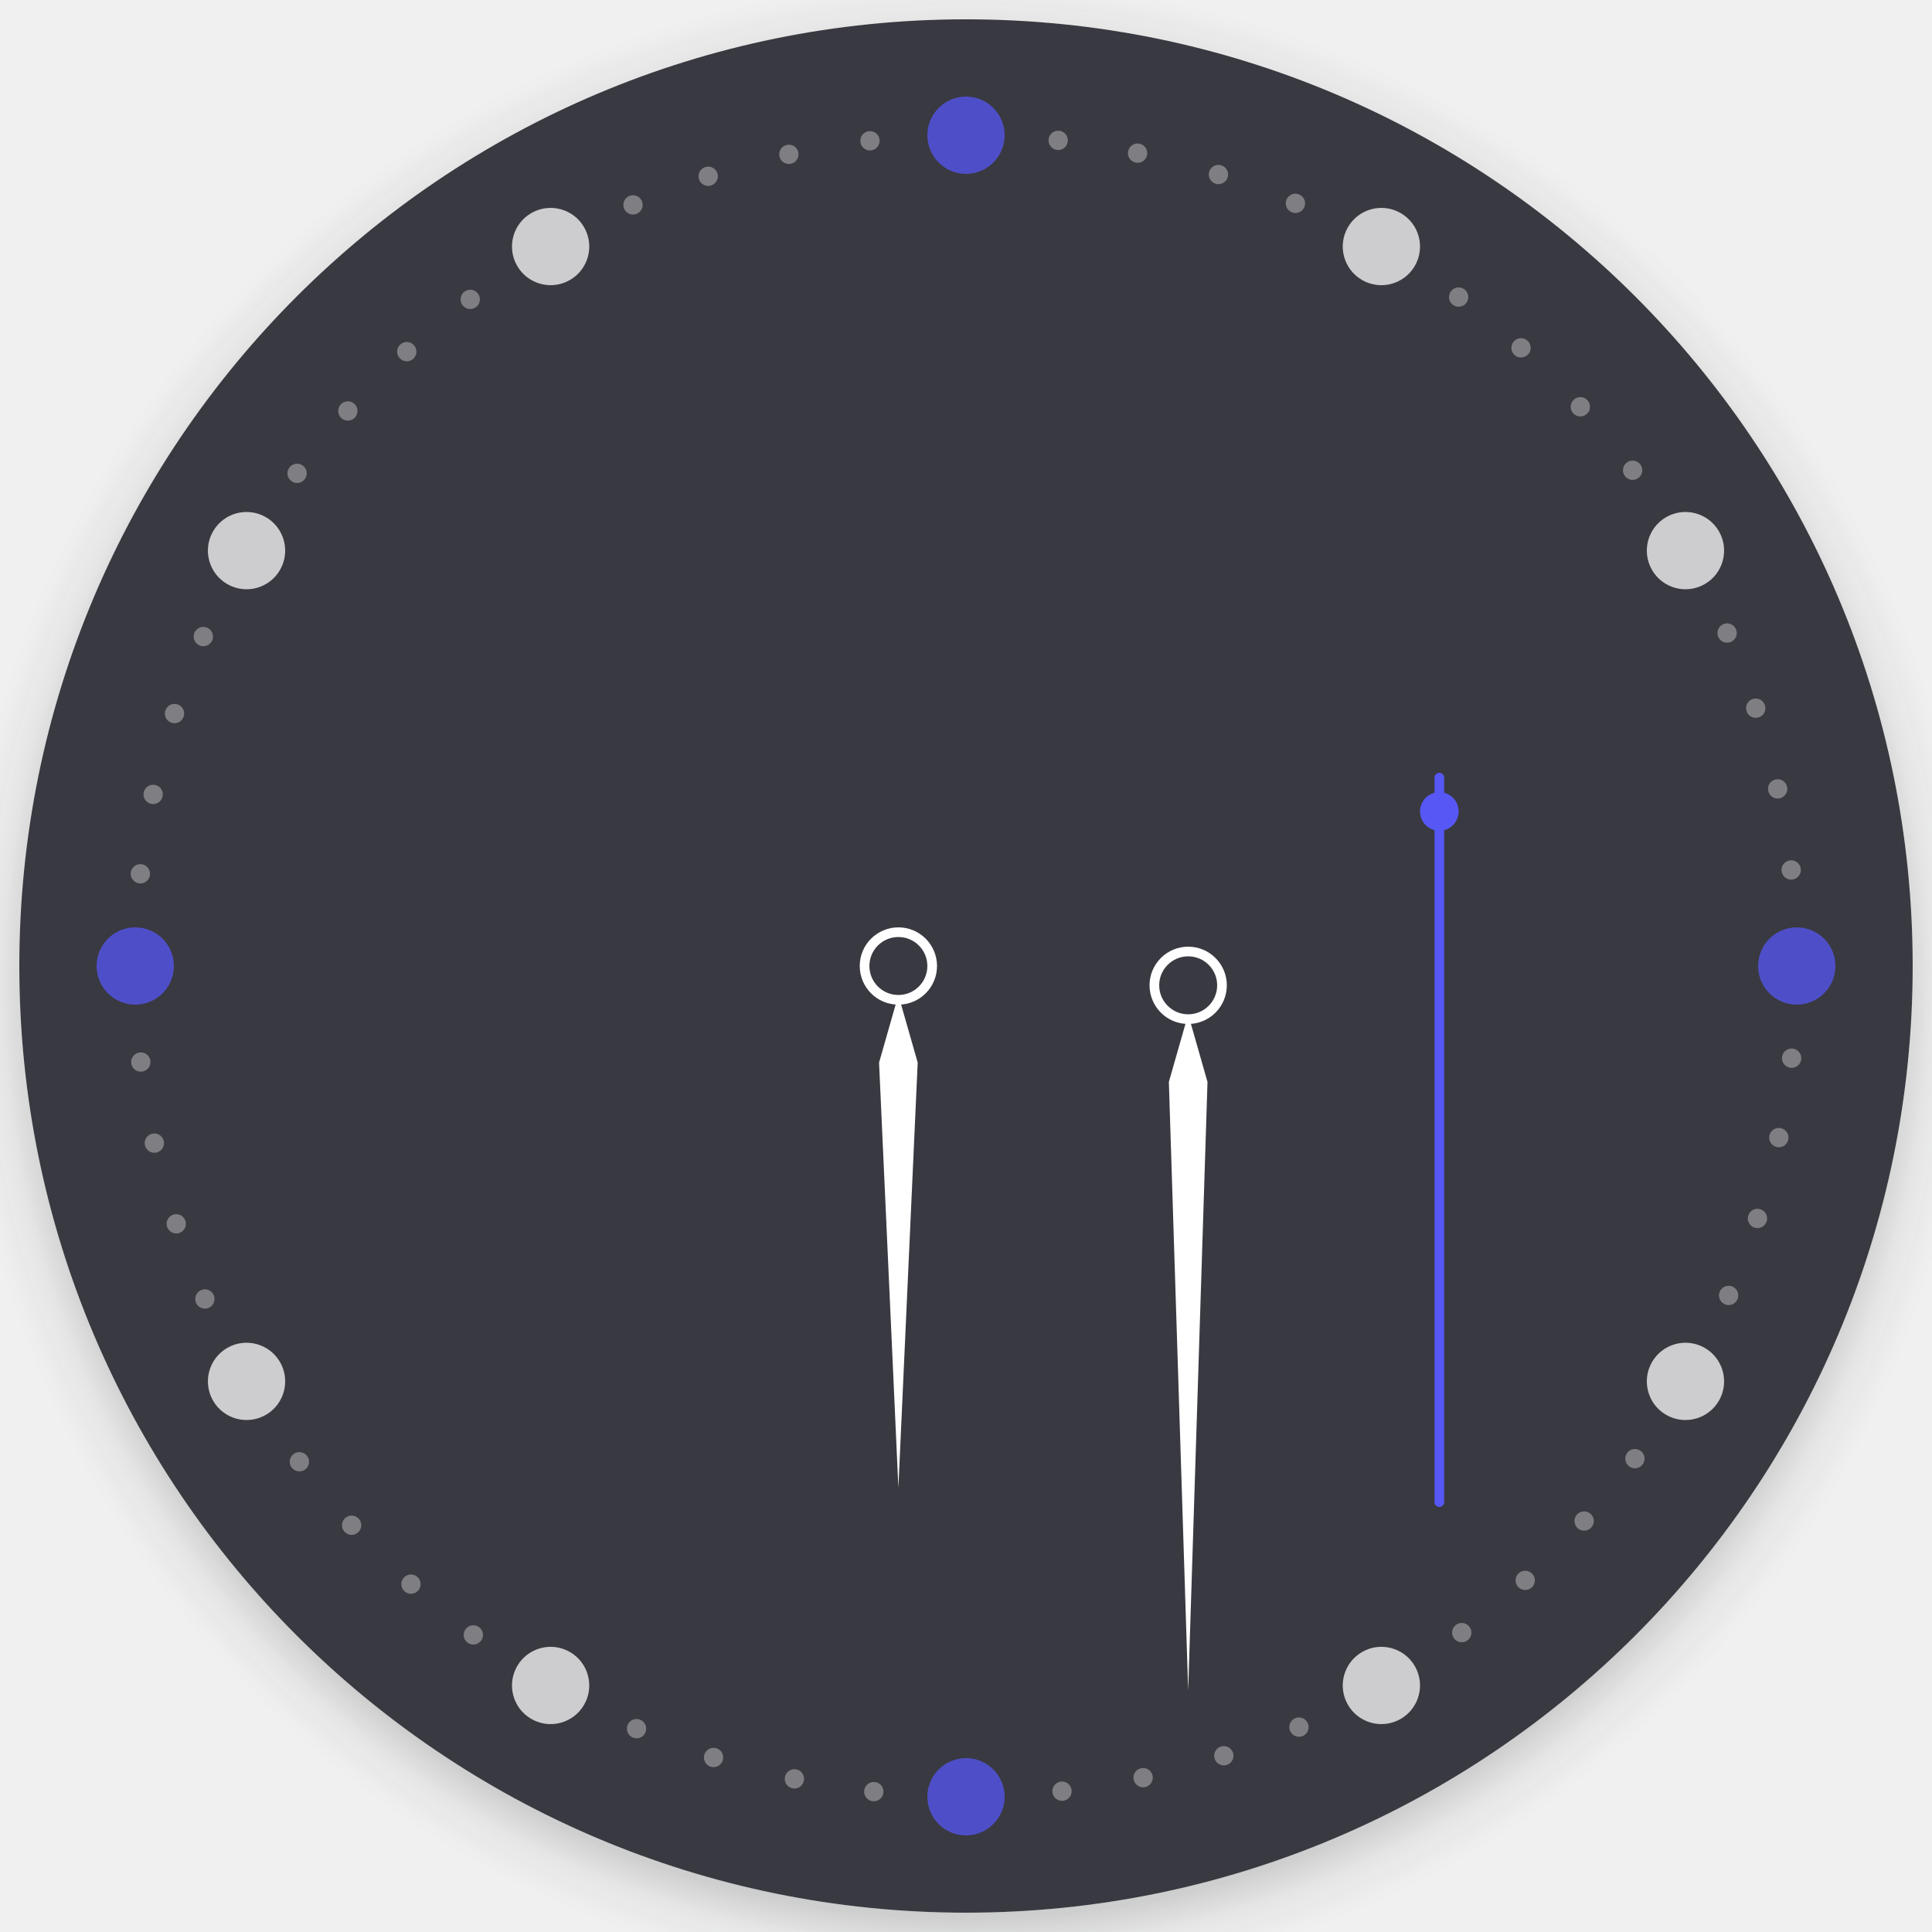
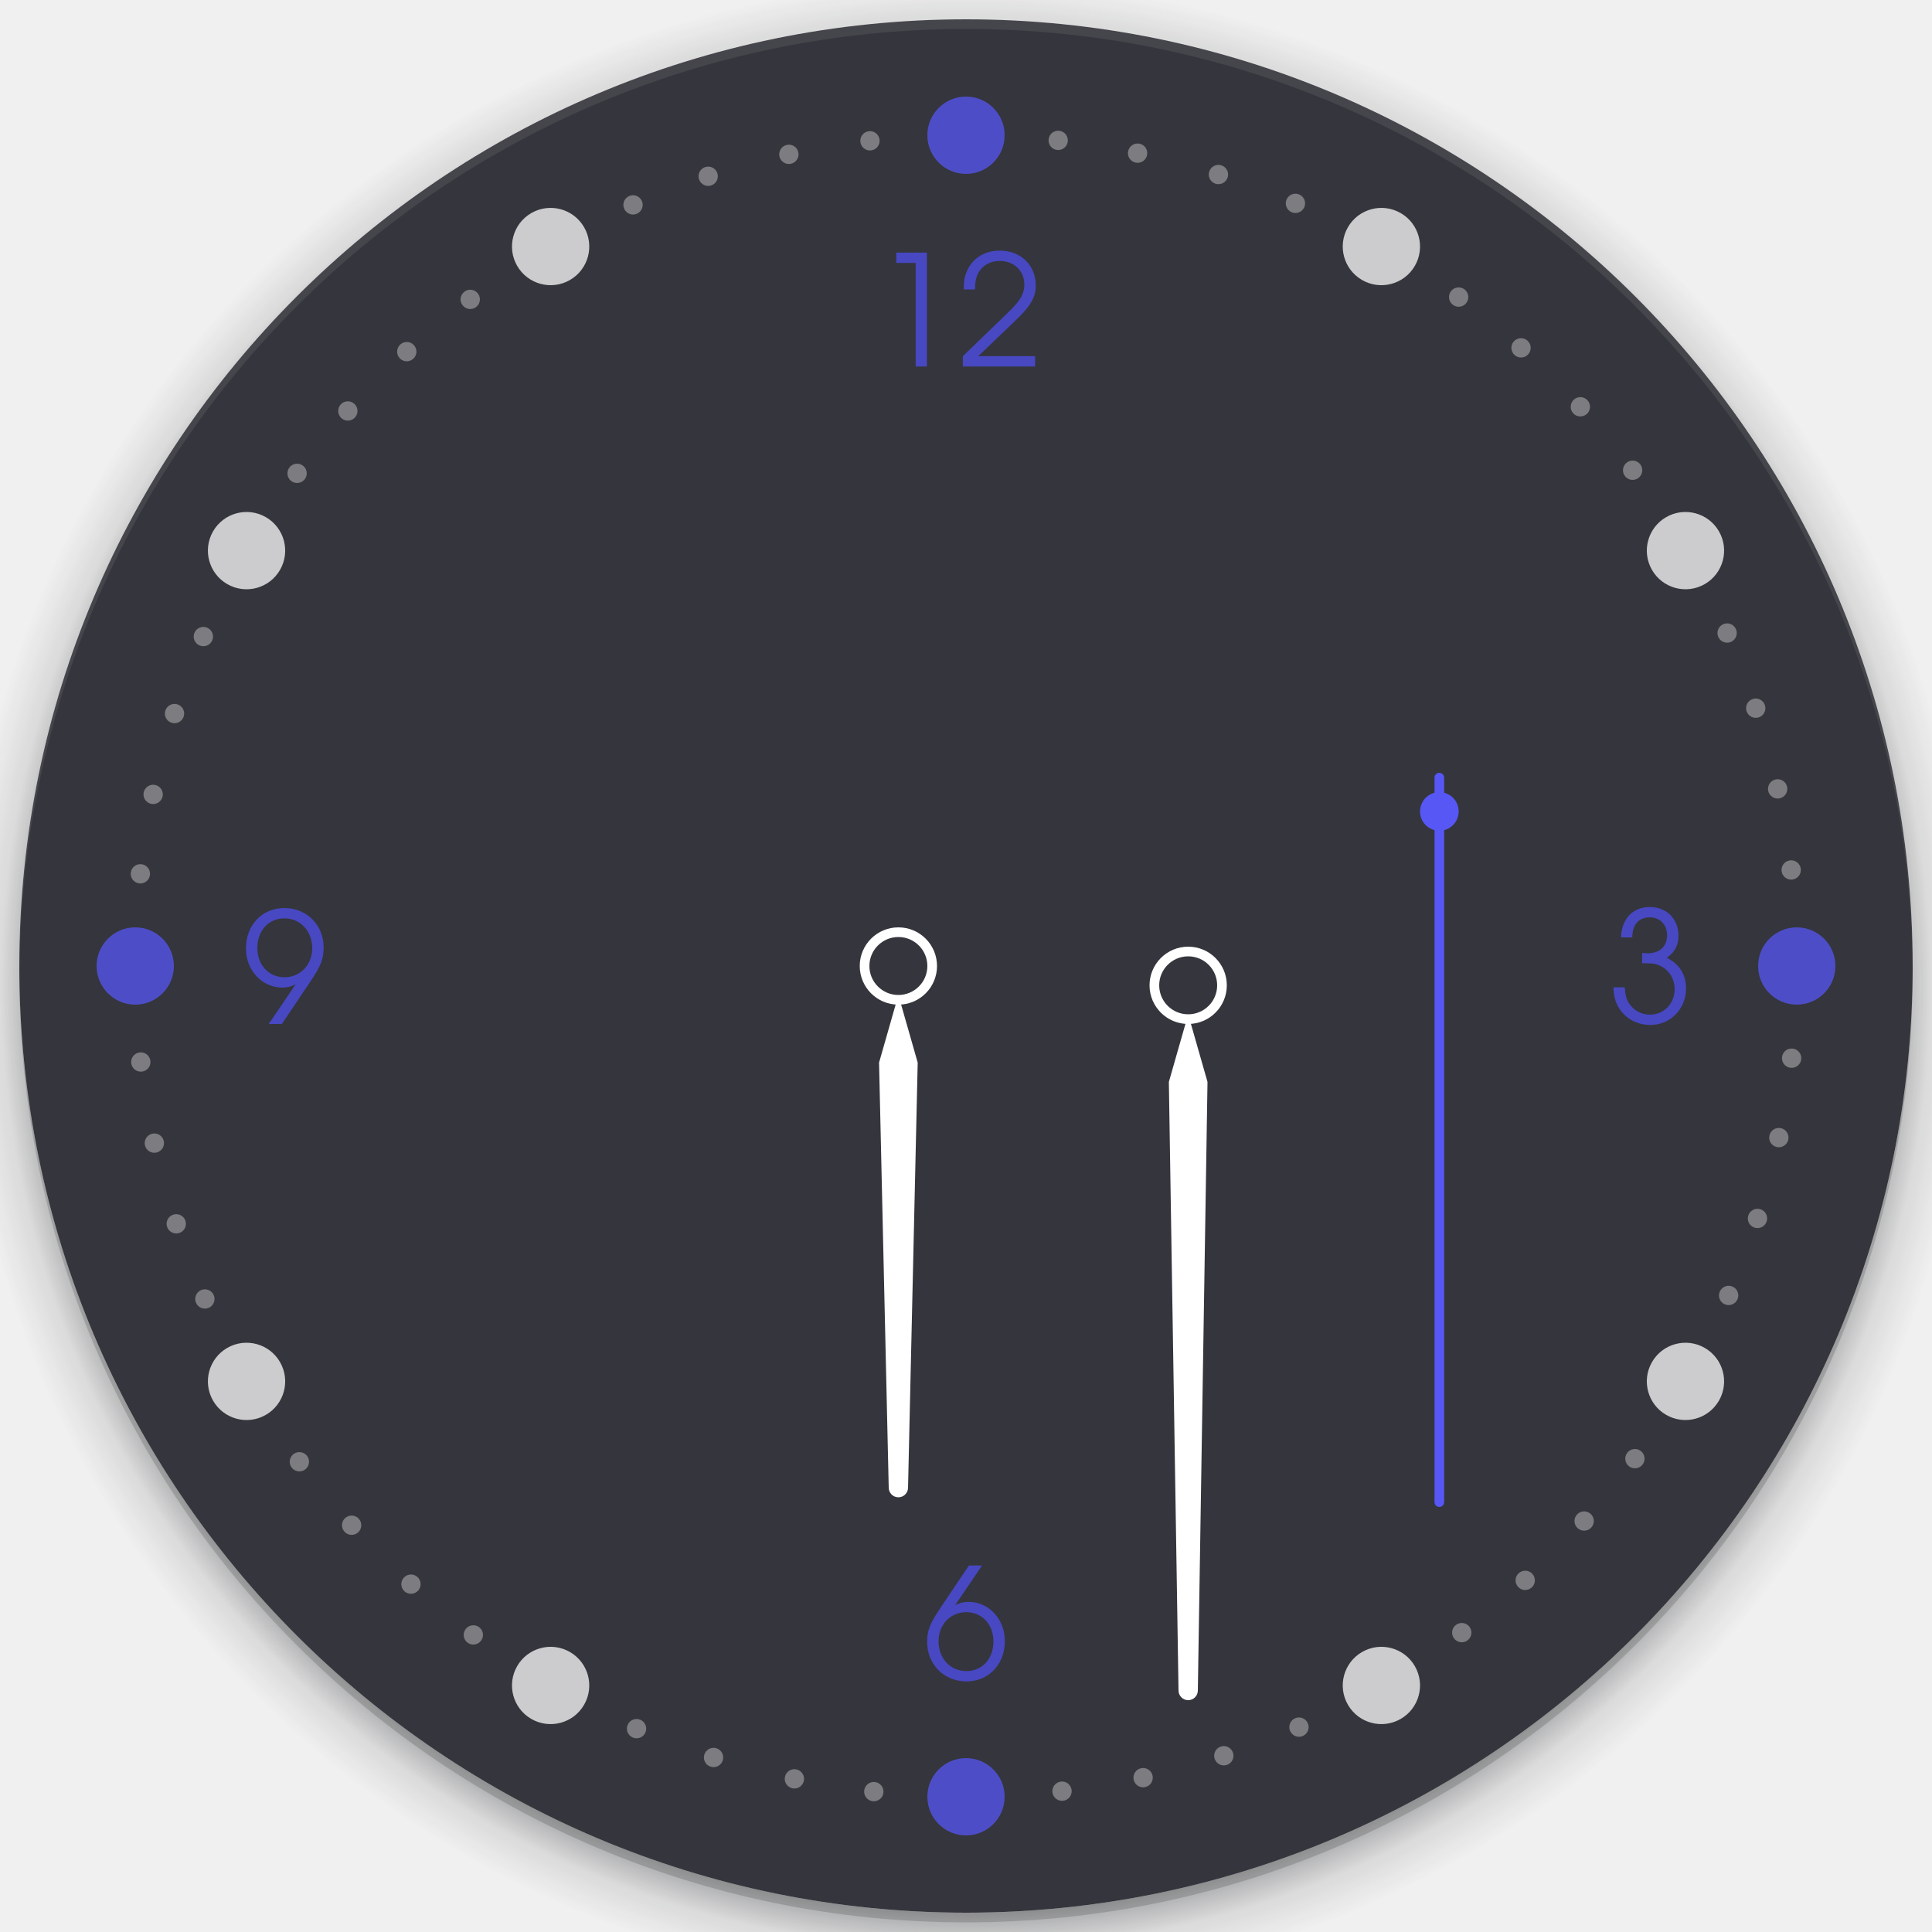
<svg xmlns="http://www.w3.org/2000/svg" width="200" height="200" version="1.0" id="svg100">
  <defs id="defs19">
    <radialGradient id="radialGradient4671" cx="1255.9" cy="382.73" r="96.606" gradientTransform="matrix(1.0765,0,0,1.0765,-1252,-310.02)" gradientUnits="userSpaceOnUse">
      <stop stop-color="#232629" offset="0" id="stop3" />
      <stop stop-color="#232629" stop-opacity=".523" offset=".9" id="stop5" />
      <stop stop-color="#232629" stop-opacity=".107" offset=".96" id="stop7" />
      <stop stop-color="#232629" stop-opacity="0" offset="1" id="stop9" />
    </radialGradient>
  </defs>
  <g id="ClockFace">
-     <path d="m 99.572,-2 a 104,104 0 0 0 -103.57,104 104,104 0 0 0 104,104 104,104 0 0 0 104,-104 104,104 0 0 0 -104,-104 104,104 0 0 0 -0.428,0 z m 0.428,4 a 98,98 0 0 1 98,98 98,98 0 0 1 -98,98 98,98 0 0 1 -98,-98 98,98 0 0 1 98,-98 z" fill="url(#radialGradient4671)" opacity="0.5" id="path14" style="fill:url(#radialGradient4671)" />
-     <circle cx="100" cy="100" r="98" id="circle16" style="fill:#25252d;opacity:0.9;fill-opacity:1" />
+     <path d="m 99.572,-2 a 104,104 0 0 0 -103.57,104 104,104 0 0 0 104,104 104,104 0 0 0 104,-104 104,104 0 0 0 -104,-104 104,104 0 0 0 -0.428,0 z m 0.428,4 a 98,98 0 0 1 98,98 98,98 0 0 1 -98,98 98,98 0 0 1 -98,-98 98,98 0 0 1 98,-98 z" fill="url(#radialGradient4671)" opacity="0.5" id="path14" style="fill:url(#radialGradient4671);opacity:1" />
+     <circle cx="100" cy="101" r="98" id="circle948" style="opacity:0.15;fill:#000000;fill-opacity:1" />
+     <circle cx="100" cy="100" r="98" id="circle16" style="opacity:0.9;fill:#25252d;fill-opacity:1" />
    <g id="g1810" style="opacity:0.75">
-       <circle style="opacity:1;fill:#5657f5;stroke-width:1.307;stroke-linecap:round;stroke-linejoin:round;paint-order:fill markers stroke;fill-opacity:1" id="path1380" cx="100" cy="14" r="4" />
-       <circle style="opacity:1;fill:#5657f5;stroke-width:1.307;stroke-linecap:round;stroke-linejoin:round;paint-order:fill markers stroke;fill-opacity:1" id="circle1464" cx="100" cy="186" r="4" />
-       <circle style="opacity:1;fill:#5657f5;stroke-width:1.307;stroke-linecap:round;stroke-linejoin:round;paint-order:fill markers stroke;fill-opacity:1" id="circle1472" cx="100" cy="-186" r="4" transform="rotate(90)" />
-       <circle style="opacity:1;fill:#5657f5;stroke-width:1.307;stroke-linecap:round;stroke-linejoin:round;paint-order:fill markers stroke;fill-opacity:1" id="circle1474" cx="100" cy="-14" r="4" transform="rotate(90)" />
+       <circle style="opacity:1;fill:#5657f5;fill-opacity:1;stroke-width:1.307;stroke-linecap:round;stroke-linejoin:round;paint-order:fill markers stroke" id="path1380" cx="100" cy="14" r="4" />
+       <circle style="opacity:1;fill:#5657f5;fill-opacity:1;stroke-width:1.307;stroke-linecap:round;stroke-linejoin:round;paint-order:fill markers stroke" id="circle1464" cx="100" cy="186" r="4" />
+       <circle style="opacity:1;fill:#5657f5;fill-opacity:1;stroke-width:1.307;stroke-linecap:round;stroke-linejoin:round;paint-order:fill markers stroke" id="circle1472" cx="100" cy="-186" r="4" transform="rotate(90)" />
+       <circle style="opacity:1;fill:#5657f5;fill-opacity:1;stroke-width:1.307;stroke-linecap:round;stroke-linejoin:round;paint-order:fill markers stroke" id="circle1474" cx="100" cy="-14" r="4" transform="rotate(90)" />
      <circle style="opacity:1;fill:#ffffff;stroke-width:1.307;stroke-linecap:round;stroke-linejoin:round;paint-order:fill markers stroke" id="circle1476" cx="136.603" cy="-49.397" r="4" transform="rotate(30)" />
      <circle style="opacity:1;fill:#ffffff;stroke-width:1.307;stroke-linecap:round;stroke-linejoin:round;paint-order:fill markers stroke" id="circle1478" cx="136.603" cy="122.603" r="4" transform="rotate(30)" />
      <circle style="opacity:1;fill:#ffffff;stroke-width:1.307;stroke-linecap:round;stroke-linejoin:round;paint-order:fill markers stroke" id="circle1480" cx="136.603" cy="-122.603" r="4" transform="rotate(60)" />
      <circle style="opacity:1;fill:#ffffff;stroke-width:1.307;stroke-linecap:round;stroke-linejoin:round;paint-order:fill markers stroke" id="circle1482" cx="136.603" cy="49.397" r="4" transform="rotate(60)" />
      <circle style="opacity:1;fill:#ffffff;stroke-width:1.307;stroke-linecap:round;stroke-linejoin:round;paint-order:fill markers stroke" id="circle1484" cx="36.603" cy="-222.603" r="4" transform="rotate(120)" />
      <circle style="opacity:1;fill:#ffffff;stroke-width:1.307;stroke-linecap:round;stroke-linejoin:round;paint-order:fill markers stroke" id="circle1486" cx="36.603" cy="-50.603" r="4" transform="rotate(120)" />
      <circle style="opacity:1;fill:#ffffff;stroke-width:1.307;stroke-linecap:round;stroke-linejoin:round;paint-order:fill markers stroke" id="circle1488" cx="-36.603" cy="-222.603" r="4" transform="rotate(150)" />
      <circle style="opacity:1;fill:#ffffff;stroke-width:1.307;stroke-linecap:round;stroke-linejoin:round;paint-order:fill markers stroke" id="circle1490" cx="-36.603" cy="-50.603" r="4" transform="rotate(150)" />
    </g>
    <g id="g1860" style="opacity:0.35">
      <circle style="opacity:1;fill:#ffffff;stroke-width:0.327;stroke-linecap:round;stroke-linejoin:round;paint-order:fill markers stroke" id="circle1492" cx="110.48" cy="2.284" r="1" transform="rotate(6.371746)" />
      <circle style="opacity:1;fill:#ffffff;stroke-width:0.327;stroke-linecap:round;stroke-linejoin:round;paint-order:fill markers stroke" id="circle1494" cx="110.48" cy="174.284" r="1" transform="rotate(6.371746)" />
      <circle style="opacity:1;fill:#ffffff;stroke-width:0.327;stroke-linecap:round;stroke-linejoin:round;paint-order:fill markers stroke" id="circle1496" cx="118.499" cy="-8.812" r="1" transform="rotate(11.92063)" />
      <circle style="opacity:1;fill:#ffffff;stroke-width:0.327;stroke-linecap:round;stroke-linejoin:round;paint-order:fill markers stroke" id="circle1498" cx="118.499" cy="163.188" r="1" transform="rotate(11.92063)" />
      <circle style="opacity:1;fill:#ffffff;stroke-width:0.327;stroke-linecap:round;stroke-linejoin:round;paint-order:fill markers stroke" id="circle1500" cx="125.658" cy="-21.115" r="1" transform="rotate(17.69001)" />
      <circle style="opacity:1;fill:#ffffff;stroke-width:0.327;stroke-linecap:round;stroke-linejoin:round;paint-order:fill markers stroke" id="circle1502" cx="125.658" cy="150.885" r="1" transform="rotate(17.69001)" />
      <circle style="opacity:1;fill:#ffffff;stroke-width:0.327;stroke-linecap:round;stroke-linejoin:round;paint-order:fill markers stroke" id="circle1504" cx="131.456" cy="-33.853" r="1" transform="rotate(23.36252)" />
      <circle style="opacity:1;fill:#ffffff;stroke-width:0.327;stroke-linecap:round;stroke-linejoin:round;paint-order:fill markers stroke" id="circle1506" cx="131.456" cy="138.147" r="1" transform="rotate(23.36252)" />
      <circle style="opacity:1;fill:#ffffff;stroke-width:0.327;stroke-linecap:round;stroke-linejoin:round;paint-order:fill markers stroke" id="circle1700" cx="139.821" cy="-64.784" r="1" transform="rotate(36.37175)" />
      <circle style="opacity:1;fill:#ffffff;stroke-width:0.327;stroke-linecap:round;stroke-linejoin:round;paint-order:fill markers stroke" id="circle1702" cx="139.821" cy="107.216" r="1" transform="rotate(36.37175)" />
      <circle style="opacity:1;fill:#ffffff;stroke-width:0.327;stroke-linecap:round;stroke-linejoin:round;paint-order:fill markers stroke" id="circle1704" cx="141.217" cy="-78.403" r="1" transform="rotate(41.92063)" />
      <circle style="opacity:1;fill:#ffffff;stroke-width:0.327;stroke-linecap:round;stroke-linejoin:round;paint-order:fill markers stroke" id="circle1706" cx="141.217" cy="93.597" r="1" transform="rotate(41.92063)" />
      <circle style="opacity:1;fill:#ffffff;stroke-width:0.327;stroke-linecap:round;stroke-linejoin:round;paint-order:fill markers stroke" id="circle1708" cx="141.266" cy="-92.637" r="1" transform="rotate(47.69001)" />
      <circle style="opacity:1;fill:#ffffff;stroke-width:0.327;stroke-linecap:round;stroke-linejoin:round;paint-order:fill markers stroke" id="circle1710" cx="141.266" cy="79.363" r="1" transform="rotate(47.69001)" />
      <circle style="opacity:1;fill:#ffffff;stroke-width:0.327;stroke-linecap:round;stroke-linejoin:round;paint-order:fill markers stroke" id="circle1712" cx="139.918" cy="-106.568" r="1" transform="rotate(53.36252)" />
      <circle style="opacity:1;fill:#ffffff;stroke-width:0.327;stroke-linecap:round;stroke-linejoin:round;paint-order:fill markers stroke" id="circle1714" cx="139.918" cy="65.432" r="1" transform="rotate(53.36252)" />
      <circle style="opacity:1;fill:#ffffff;stroke-width:0.327;stroke-linecap:round;stroke-linejoin:round;paint-order:fill markers stroke" id="circle1716" cx="131.697" cy="-137.536" r="1" transform="rotate(66.37175)" />
      <circle style="opacity:1;fill:#ffffff;stroke-width:0.327;stroke-linecap:round;stroke-linejoin:round;paint-order:fill markers stroke" id="circle1718" cx="131.697" cy="34.464" r="1" transform="rotate(66.37175)" />
      <circle style="opacity:1;fill:#ffffff;stroke-width:0.327;stroke-linecap:round;stroke-linejoin:round;paint-order:fill markers stroke" id="circle1720" cx="126.096" cy="-150.029" r="1" transform="rotate(71.92063)" />
      <circle style="opacity:1;fill:#ffffff;stroke-width:0.327;stroke-linecap:round;stroke-linejoin:round;paint-order:fill markers stroke" id="circle1722" cx="126.096" cy="21.971" r="1" transform="rotate(71.92063)" />
      <circle style="opacity:1;fill:#ffffff;stroke-width:0.327;stroke-linecap:round;stroke-linejoin:round;paint-order:fill markers stroke" id="circle1724" cx="119.021" cy="-162.381" r="1" transform="rotate(77.69001)" />
      <circle style="opacity:1;fill:#ffffff;stroke-width:0.327;stroke-linecap:round;stroke-linejoin:round;paint-order:fill markers stroke" id="circle1726" cx="119.021" cy="9.619" r="1" transform="rotate(77.69001)" />
      <circle style="opacity:1;fill:#ffffff;stroke-width:0.327;stroke-linecap:round;stroke-linejoin:round;paint-order:fill markers stroke" id="circle1728" cx="110.888" cy="-173.771" r="1" transform="rotate(83.36252)" />
      <circle style="opacity:1;fill:#ffffff;stroke-width:0.327;stroke-linecap:round;stroke-linejoin:round;paint-order:fill markers stroke" id="circle1730" cx="110.888" cy="-1.771" r="1" transform="rotate(83.36252)" />
      <circle style="opacity:1;fill:#ffffff;stroke-width:0.327;stroke-linecap:round;stroke-linejoin:round;paint-order:fill markers stroke" id="circle1732" cx="88.284" cy="-196.48" r="1" transform="rotate(96.37175)" />
      <circle style="opacity:1;fill:#ffffff;stroke-width:0.327;stroke-linecap:round;stroke-linejoin:round;paint-order:fill markers stroke" id="circle1734" cx="88.284" cy="-24.48" r="1" transform="rotate(96.37175)" />
      <circle style="opacity:1;fill:#ffffff;stroke-width:0.327;stroke-linecap:round;stroke-linejoin:round;paint-order:fill markers stroke" id="circle1736" cx="77.188" cy="-204.499" r="1" transform="rotate(101.9206)" />
      <circle style="opacity:1;fill:#ffffff;stroke-width:0.327;stroke-linecap:round;stroke-linejoin:round;paint-order:fill markers stroke" id="circle1738" cx="77.188" cy="-32.499" r="1" transform="rotate(101.9206)" />
      <circle style="opacity:1;fill:#ffffff;stroke-width:0.327;stroke-linecap:round;stroke-linejoin:round;paint-order:fill markers stroke" id="circle1740" cx="64.885" cy="-211.658" r="1" transform="rotate(107.69)" />
      <circle style="opacity:1;fill:#ffffff;stroke-width:0.327;stroke-linecap:round;stroke-linejoin:round;paint-order:fill markers stroke" id="circle1742" cx="64.885" cy="-39.658" r="1" transform="rotate(107.69)" />
      <circle style="opacity:1;fill:#ffffff;stroke-width:0.327;stroke-linecap:round;stroke-linejoin:round;paint-order:fill markers stroke" id="circle1744" cx="52.147" cy="-217.456" r="1" transform="rotate(113.3625)" />
      <circle style="opacity:1;fill:#ffffff;stroke-width:0.327;stroke-linecap:round;stroke-linejoin:round;paint-order:fill markers stroke" id="circle1746" cx="52.147" cy="-45.456" r="1" transform="rotate(113.3625)" />
      <circle style="opacity:1;fill:#ffffff;stroke-width:0.327;stroke-linecap:round;stroke-linejoin:round;paint-order:fill markers stroke" id="circle1748" cx="21.216" cy="-225.821" r="1" transform="rotate(126.3718)" />
      <circle style="opacity:1;fill:#ffffff;stroke-width:0.327;stroke-linecap:round;stroke-linejoin:round;paint-order:fill markers stroke" id="circle1750" cx="21.216" cy="-53.821" r="1" transform="rotate(126.3718)" />
      <circle style="opacity:1;fill:#ffffff;stroke-width:0.327;stroke-linecap:round;stroke-linejoin:round;paint-order:fill markers stroke" id="circle1752" cx="7.597" cy="-227.217" r="1" transform="rotate(131.9206)" />
      <circle style="opacity:1;fill:#ffffff;stroke-width:0.327;stroke-linecap:round;stroke-linejoin:round;paint-order:fill markers stroke" id="circle1754" cx="7.597" cy="-55.217" r="1" transform="rotate(131.9206)" />
      <circle style="opacity:1;fill:#ffffff;stroke-width:0.327;stroke-linecap:round;stroke-linejoin:round;paint-order:fill markers stroke" id="circle1756" cx="-6.637" cy="-227.266" r="1" transform="rotate(137.69)" />
      <circle style="opacity:1;fill:#ffffff;stroke-width:0.327;stroke-linecap:round;stroke-linejoin:round;paint-order:fill markers stroke" id="circle1758" cx="-6.637" cy="-55.266" r="1" transform="rotate(137.69)" />
      <circle style="opacity:1;fill:#ffffff;stroke-width:0.327;stroke-linecap:round;stroke-linejoin:round;paint-order:fill markers stroke" id="circle1760" cx="-20.568" cy="-225.918" r="1" transform="rotate(143.3625)" />
      <circle style="opacity:1;fill:#ffffff;stroke-width:0.327;stroke-linecap:round;stroke-linejoin:round;paint-order:fill markers stroke" id="circle1762" cx="-20.568" cy="-53.918" r="1" transform="rotate(143.3625)" />
      <circle style="opacity:1;fill:#ffffff;stroke-width:0.327;stroke-linecap:round;stroke-linejoin:round;paint-order:fill markers stroke" id="circle1764" cx="-51.536" cy="-217.697" r="1" transform="rotate(156.3717)" />
      <circle style="opacity:1;fill:#ffffff;stroke-width:0.327;stroke-linecap:round;stroke-linejoin:round;paint-order:fill markers stroke" id="circle1766" cx="-51.536" cy="-45.697" r="1" transform="rotate(156.3717)" />
      <circle style="opacity:1;fill:#ffffff;stroke-width:0.327;stroke-linecap:round;stroke-linejoin:round;paint-order:fill markers stroke" id="circle1768" cx="-64.029" cy="-212.096" r="1" transform="rotate(161.9206)" />
      <circle style="opacity:1;fill:#ffffff;stroke-width:0.327;stroke-linecap:round;stroke-linejoin:round;paint-order:fill markers stroke" id="circle1770" cx="-64.029" cy="-40.096" r="1" transform="rotate(161.9206)" />
      <circle style="opacity:1;fill:#ffffff;stroke-width:0.327;stroke-linecap:round;stroke-linejoin:round;paint-order:fill markers stroke" id="circle1772" cx="-76.381" cy="-205.021" r="1" transform="rotate(167.69)" />
      <circle style="opacity:1;fill:#ffffff;stroke-width:0.327;stroke-linecap:round;stroke-linejoin:round;paint-order:fill markers stroke" id="circle1774" cx="-76.381" cy="-33.021" r="1" transform="rotate(167.69)" />
      <circle style="opacity:1;fill:#ffffff;stroke-width:0.327;stroke-linecap:round;stroke-linejoin:round;paint-order:fill markers stroke" id="circle1776" cx="-87.771" cy="-196.888" r="1" transform="rotate(173.3625)" />
      <circle style="opacity:1;fill:#ffffff;stroke-width:0.327;stroke-linecap:round;stroke-linejoin:round;paint-order:fill markers stroke" id="circle1778" cx="-87.771" cy="-24.888" r="1" transform="rotate(173.3625)" />
    </g>
+     <path id="circle907" style="opacity:0.06;fill:#ffffff;fill-opacity:1" d="M 100,2 A 98,98 0 0 0 2,100 98,98 0 0 0 2.035,100.5 98,98 0 0 1 100,3 98,98 0 0 1 197.982,100.254 98,98 0 0 0 198,100 98,98 0 0 0 100,2 Z" />
+     <g aria-label="12" id="text3718" style="font-size:15.957px;font-family:'DejaVu Sans';-inkscape-font-specification:'DejaVu Sans';fill:#4849c3;fill-opacity:0.996;stroke-width:1.496;stroke-linecap:square">
+       <path d="m 94.79,37.941 h 1.165 V 26.149 h -3.176 v 1.069 h 2.011 z" style="font-family:'URW Gothic';-inkscape-font-specification:'URW Gothic'" id="path49420" />
+       <path d="m 99.673,37.941 h 7.484 v -1.069 h -5.888 l 3.782,-3.622 c 1.66,-1.58 2.17,-2.457 2.17,-3.718 0,-2.09 -1.564,-3.59 -3.718,-3.59 -1.644,0 -2.936,0.862 -3.479,2.298 -0.207,0.559 -0.255,0.894 -0.255,1.723 h 1.165 c 0,-0.734 0.096,-1.197 0.303,-1.628 0.415,-0.83 1.245,-1.324 2.25,-1.324 1.484,0 2.553,1.021 2.553,2.457 0,0.702 -0.255,1.309 -0.83,1.979 -0.351,0.415 -0.447,0.511 -1.404,1.436 l -4.133,3.989 z" style="font-family:'URW Gothic';-inkscape-font-specification:'URW Gothic'" id="path49422" />
+     </g>
+     <g aria-label="6" id="text34159" style="font-size:15.957px;font-family:'DejaVu Sans';-inkscape-font-specification:'DejaVu Sans';fill:#4849c3;fill-opacity:0.996;stroke-width:1.496;stroke-linecap:square">
+       <path d="m 100.303,162.059 -2.92,4.34 c -1.133,1.691 -1.404,2.378 -1.404,3.574 0,2.33 1.739,4.085 4.069,4.085 2.298,0 3.973,-1.755 3.973,-4.181 0,-2.266 -1.66,-4.053 -3.75,-4.053 -0.511,0 -0.846,0.08 -1.388,0.335 l 2.777,-4.101 z m -0.287,4.835 c 1.644,0 2.824,1.261 2.824,3.032 0,1.787 -1.165,3.064 -2.793,3.064 -1.676,0 -2.888,-1.309 -2.888,-3.096 0,-1.707 1.229,-3 2.856,-3 z" style="font-family:'URW Gothic';-inkscape-font-specification:'URW Gothic'" id="path49428" />
+     </g>
+     <g aria-label="3" id="text25307" style="font-size:15.957px;font-family:'DejaVu Sans';-inkscape-font-specification:'DejaVu Sans';fill:#4849c3;fill-opacity:0.996;stroke-width:1.496;stroke-linecap:square">
+       <path d="m 168.971,97.04 c 0.016,-1.324 0.67,-2.074 1.819,-2.074 1.053,0 1.787,0.766 1.787,1.851 0,1.149 -0.782,1.867 -2.011,1.867 -0.096,0 -0.112,0 -0.574,-0.032 v 1.053 c 0.782,0.016 1.053,0.032 1.372,0.096 1.181,0.287 1.995,1.34 1.995,2.585 0,1.5 -1.101,2.649 -2.553,2.649 -0.894,0 -1.66,-0.415 -2.154,-1.149 -0.287,-0.431 -0.399,-0.846 -0.463,-1.676 h -1.165 c 0.032,0.862 0.176,1.452 0.511,2.043 0.654,1.149 1.899,1.851 3.319,1.851 2.058,0 3.686,-1.66 3.686,-3.782 0,-1.42 -0.67,-2.505 -1.995,-3.176 0.83,-0.574 1.213,-1.293 1.213,-2.266 0,-1.755 -1.213,-2.984 -2.968,-2.984 -1.771,0 -2.92,1.213 -2.984,3.144 z" style="font-family:'URW Gothic';-inkscape-font-specification:'URW Gothic'" id="path49417" />
+     </g>
+     <g aria-label="9" id="text36649" style="font-size:15.957px;font-family:'DejaVu Sans';-inkscape-font-specification:'DejaVu Sans';fill:#4849c3;fill-opacity:0.996;stroke-width:1.496;stroke-linecap:square">
+       <path d="m 29.178,106 2.92,-4.34 c 1.133,-1.691 1.404,-2.378 1.404,-3.574 0,-2.33 -1.739,-4.085 -4.069,-4.085 -2.298,0 -3.973,1.755 -3.973,4.181 0,2.266 1.66,4.053 3.766,4.053 0.495,0 0.846,-0.08 1.372,-0.335 l -2.777,4.101 z m 0.255,-10.931 c 1.66,0 2.888,1.309 2.888,3.096 0,1.707 -1.245,3 -2.856,3 -1.644,0 -2.824,-1.261 -2.824,-3.032 0,-1.787 1.165,-3.064 2.793,-3.064 z" style="font-family:'URW Gothic';-inkscape-font-specification:'URW Gothic'" id="path49425" />
+     </g>
  </g>
  <g id="SecondHand" transform="rotate(90,192,25)">
    <rect style="opacity:1;fill:none;fill-opacity:1;stroke:none;stroke-width:2.353;stroke-linecap:round;stroke-linejoin:round;paint-order:fill markers stroke" id="rect3994" width="81" height="8" x="247" y="64" rx="0" ry="0" />
    <g id="g3970" transform="translate(161,-9)">
      <rect style="opacity:1;fill:#5657f5;fill-opacity:1;stroke:none;stroke-width:2.33;stroke-linecap:round;stroke-linejoin:round;paint-order:fill markers stroke" id="rect3574" width="76" height="1" x="86" y="76.5" rx="0.5" ry="0.5" />
      <circle style="opacity:1;fill:#5657f5;fill-opacity:1;stroke:none;stroke-width:2;stroke-linecap:round;stroke-linejoin:round;paint-order:fill markers stroke" id="path3796" cx="90" cy="77" r="2" />
    </g>
  </g>
  <g id="MinuteHand">
    <g id="g1322" transform="translate(23,2)">
      <path id="path2032" style="opacity:1;fill:#ffffff;stroke-width:1.333;stroke-linecap:round;stroke-linejoin:round;paint-order:fill markers stroke" d="m 100,96 a 4,4 0 0 0 -4,4 4,4 0 0 0 4,4 4,4 0 0 0 4,-4 4,4 0 0 0 -4,-4 z m 0,1 a 3,3 0 0 1 3,3 3,3 0 0 1 -3,3 3,3 0 0 1 -3,-3 3,3 0 0 1 3,-3 z" />
-       <path style="fill:#ffffff;fill-opacity:1;stroke:none;stroke-width:1px;stroke-linecap:butt;stroke-linejoin:miter;stroke-opacity:1" d="m 100,103 -2,7 2,63 2,-63 z" id="path2172" />
+       <path id="path2172" style="fill:#ffffff;fill-opacity:1;stroke:none;stroke-width:1px;stroke-linecap:butt;stroke-linejoin:miter;stroke-opacity:1" d="M 123 105 L 121 112 L 122 175 A 1 1 0 0 0 123 176 A 1 1 0 0 0 124 175 L 125 112 L 123 105 z " transform="translate(-23,-2)" />
    </g>
    <rect style="fill:none;stroke-width:1.844;stroke-linecap:round;stroke-linejoin:round;paint-order:fill markers stroke" id="rect1139" width="12" height="85" x="117" y="96" rx="0" ry="0" />
  </g>
  <g id="HourHand" transform="translate(-56,27)">
    <g id="g1422" transform="rotate(90,126.5,99.5)">
-       <path style="fill:#ffffff;fill-opacity:1;stroke:none;stroke-width:1px;stroke-linecap:butt;stroke-linejoin:miter;stroke-opacity:1" d="m 103,77 7,-2 44,2 -44,2 z" id="path3238" />
+       <path id="path3238" style="fill:#ffffff;fill-opacity:1;stroke:none;stroke-width:1px;stroke-linecap:butt;stroke-linejoin:miter;stroke-opacity:1" d="M 93 103 L 91 110 L 92 154 A 1 1 0 0 0 93 155 A 1 1 0 0 0 94 154 L 95 110 L 93 103 z " transform="rotate(-90,85,85)" />
      <path id="path1115" style="opacity:1;fill:#ffffff;stroke-width:1.333;stroke-linecap:round;stroke-linejoin:round;paint-order:fill markers stroke" d="m 100,73 a 4,4 0 0 0 -4,4 4,4 0 0 0 4,4 4,4 0 0 0 4,-4 4,4 0 0 0 -4,-4 z m 0,1 a 3,3 0 0 1 3,3 3,3 0 0 1 -3,3 3,3 0 0 1 -3,-3 3,3 0 0 1 3,-3 z" />
    </g>
    <rect style="fill:none;stroke-width:2.043;stroke-linecap:round;stroke-linejoin:round;paint-order:fill markers stroke" id="rect1446" width="18" height="64" x="140" y="64" rx="0" ry="0" />
  </g>
</svg>
